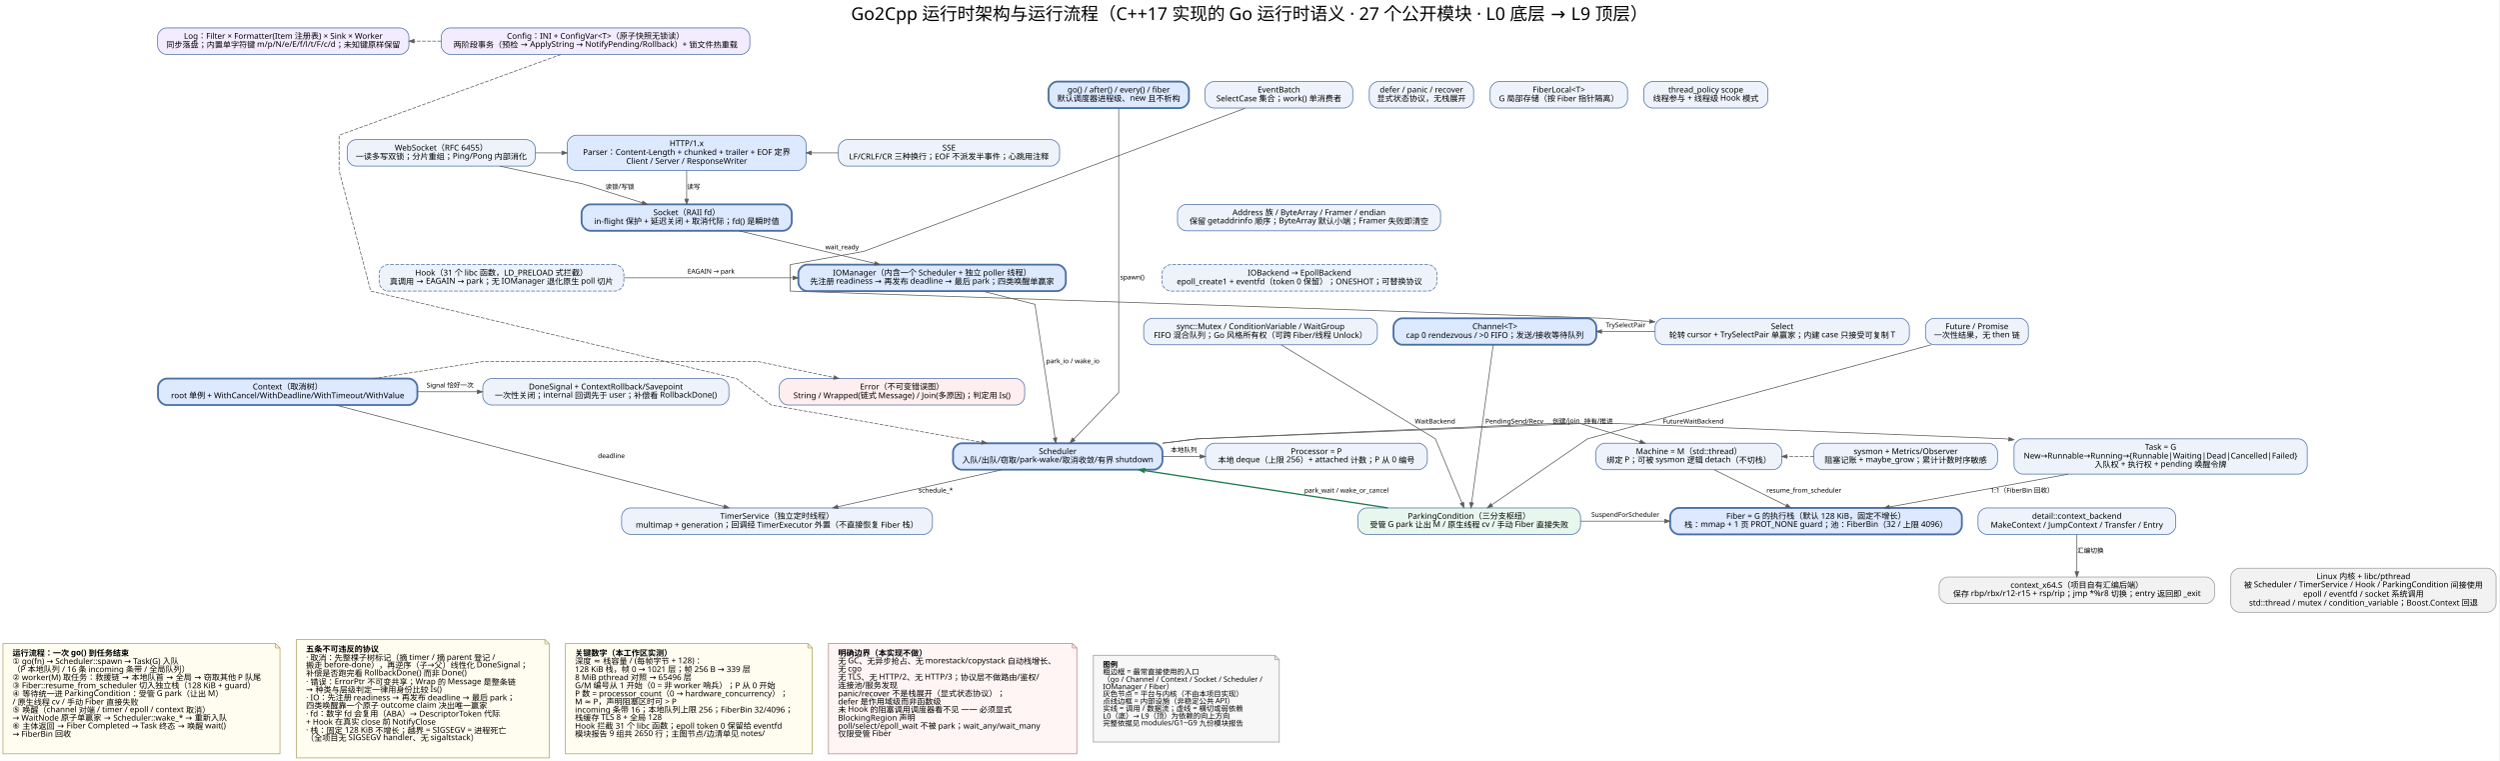
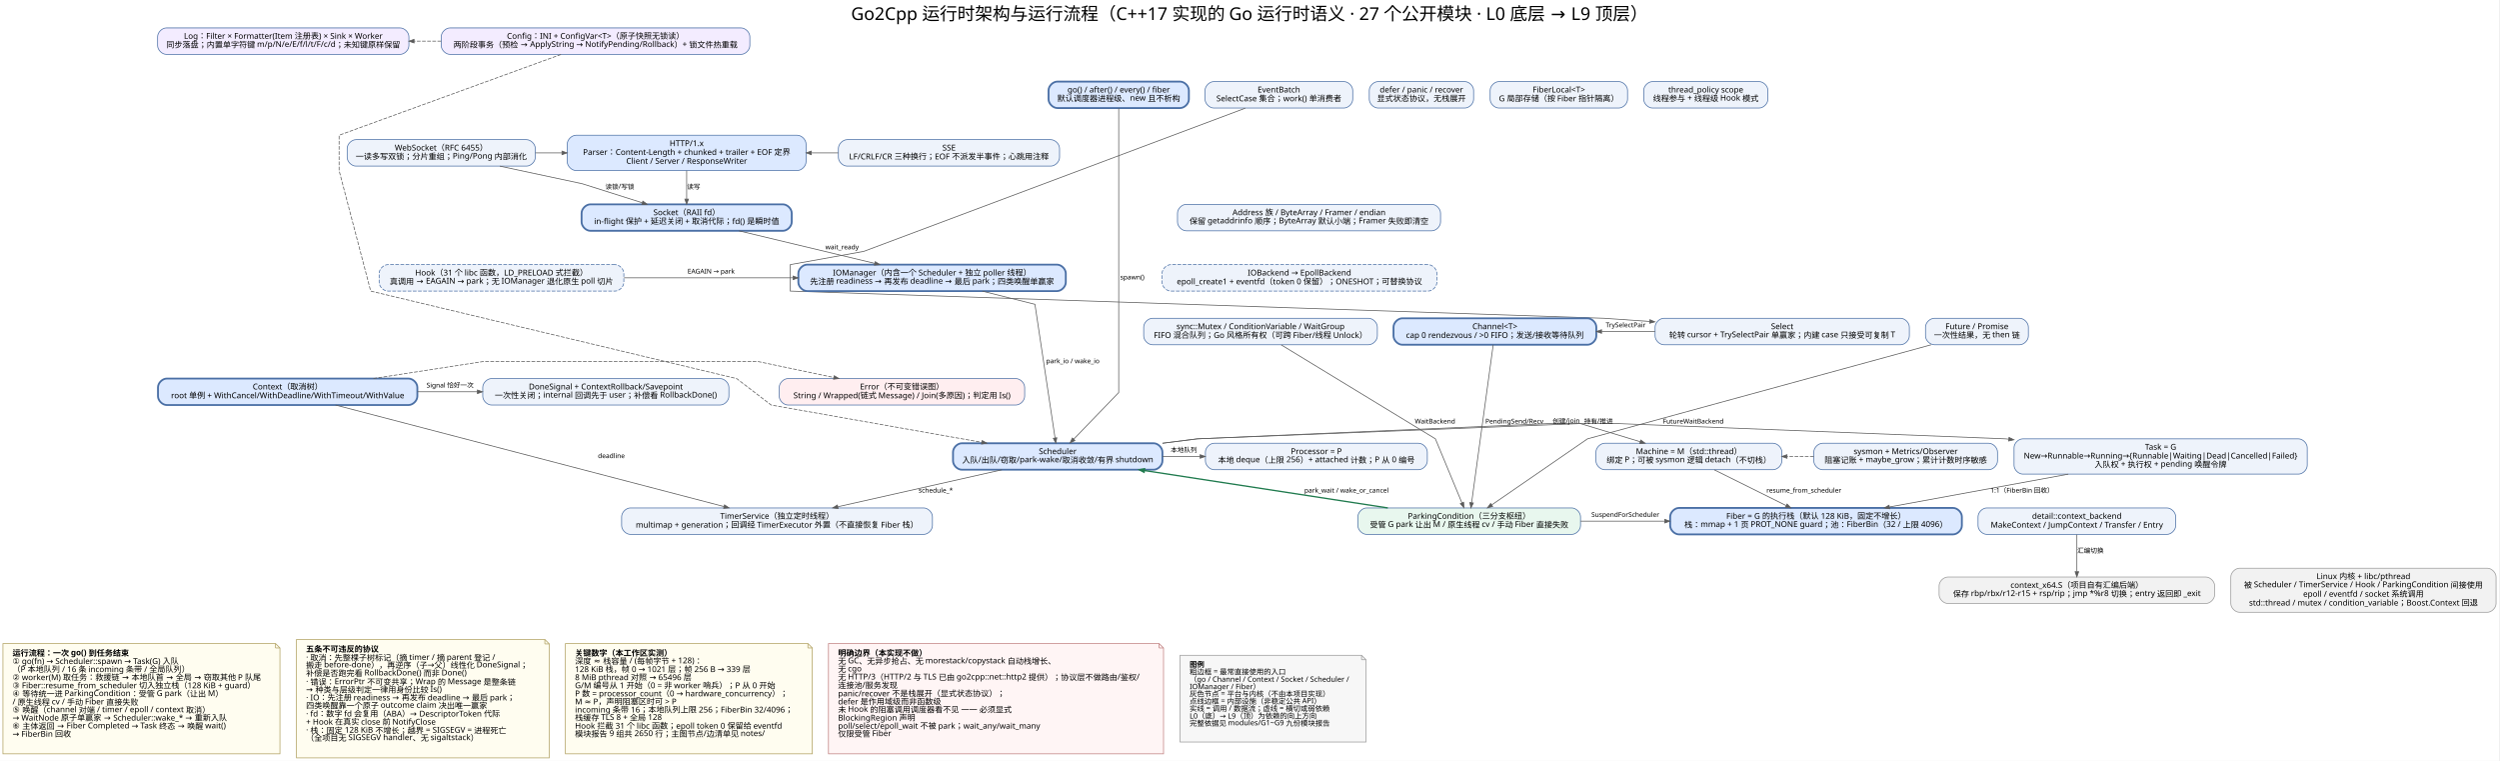
<svg xmlns="http://www.w3.org/2000/svg" width="3401pt" height="1035pt" viewBox="0.00 0.00 3401.00 1035.00">
  <g id="graph0" class="graph" transform="scale(1 1) rotate(0) translate(4 1031)">
    <polygon fill="white" stroke="transparent" points="-4,4 -4,-1031 3397,-1031 3397,4 -4,4" />
    <text text-anchor="middle" x="1696.5" y="-1003.8" font-family="Droid Sans Fallback" font-size="24.00">Go2Cpp 运行时架构与运行流程（C++17 实现的 Go 运行时语义 · 27 个公开模块 · L0 底层 → L9 顶层）</text>
    <g id="node44" class="node">
      <polygon fill="#fffdf0" stroke="#b0a060" points="371,-155.5 0,-155.5 0,-5.5 377,-5.5 377,-149.5 371,-155.5" />
      <polyline fill="none" stroke="#b0a060" points="371,-155.5 371,-149.5 " />
      <polyline fill="none" stroke="#b0a060" points="377,-149.5 371,-149.5 " />
      <text text-anchor="start" x="13" y="-138.7" font-family="Droid Sans Fallback" font-weight="bold" font-size="11.00">运行流程：一次 go() 到任务结束</text>
      <text text-anchor="start" x="13" y="-127.7" font-family="Droid Sans Fallback" font-size="11.00">① go(fn) → Scheduler::spawn → Task(G) 入队</text>
      <text text-anchor="start" x="13" y="-116.7" font-family="Droid Sans Fallback" font-size="11.00">   （P 本地队列 / 16 条 incoming 条带 / 全局队列）</text>
      <text text-anchor="start" x="13" y="-105.7" font-family="Droid Sans Fallback" font-size="11.00">② worker(M) 取任务：救援链 → 本地队首 → 全局 → 窃取其他 P 队尾</text>
      <text text-anchor="start" x="13" y="-94.7" font-family="Droid Sans Fallback" font-size="11.00">③ Fiber::resume_from_scheduler 切入独立栈（128 KiB + guard）</text>
      <text text-anchor="start" x="13" y="-83.7" font-family="Droid Sans Fallback" font-size="11.00">④ 等待统一进 ParkingCondition：受管 G park（让出 M）</text>
      <text text-anchor="start" x="13" y="-72.7" font-family="Droid Sans Fallback" font-size="11.00">   / 原生线程 cv / 手动 Fiber 直接失败</text>
      <text text-anchor="start" x="13" y="-61.7" font-family="Droid Sans Fallback" font-size="11.00">⑤ 唤醒（channel 对端 / timer / epoll / context 取消）</text>
      <text text-anchor="start" x="13" y="-50.7" font-family="Droid Sans Fallback" font-size="11.00">   → WaitNode 原子单赢家 → Scheduler::wake_* → 重新入队</text>
      <text text-anchor="start" x="13" y="-39.7" font-family="Droid Sans Fallback" font-size="11.00">⑥ 主体返回 → Fiber Completed → Task 终态 → 唤醒 wait()</text>
      <text text-anchor="start" x="13" y="-28.7" font-family="Droid Sans Fallback" font-size="11.00">   → FiberBin 回收</text>
      <text text-anchor="start" x="186.5" y="-17.7" font-family="Droid Sans Fallback" font-size="11.00"> </text>
    </g>
    <g id="node11" class="node">
      <path fill="#f3ecff" stroke="#4a6fa5" d="M540.5,-993C540.5,-993 222.5,-993 222.5,-993 216.5,-993 210.5,-987 210.5,-981 210.5,-981 210.5,-969 210.5,-969 210.5,-963 216.5,-957 222.5,-957 222.5,-957 540.5,-957 540.5,-957 546.5,-957 552.5,-963 552.5,-969 552.5,-969 552.5,-981 552.5,-981 552.5,-987 546.5,-993 540.5,-993" />
      <text text-anchor="middle" x="381.5" y="-978.2" font-family="Droid Sans Fallback" font-size="11.00">Log：Filter × Formatter(Item 注册表) × Sink × Worker</text>
      <text text-anchor="middle" x="381.5" y="-966.2" font-family="Droid Sans Fallback" font-size="11.00">同步落盘；内置单字符键 m/p/N/e/E/f/l/t/F/c/d；未知键原样保留</text>
    </g>
    <g id="node12" class="node">
      <path fill="#f3ecff" stroke="#4a6fa5" d="M1004.5,-993C1004.5,-993 608.5,-993 608.5,-993 602.5,-993 596.5,-987 596.5,-981 596.5,-981 596.5,-969 596.5,-969 596.5,-963 602.5,-957 608.5,-957 608.5,-957 1004.5,-957 1004.5,-957 1010.5,-957 1016.5,-963 1016.5,-969 1016.5,-969 1016.5,-981 1016.5,-981 1016.5,-987 1010.5,-993 1004.5,-993" />
      <text text-anchor="middle" x="806.5" y="-978.2" font-family="Droid Sans Fallback" font-size="11.00">Config：INI + ConfigVar&lt;T&gt;（原子快照无锁读）</text>
      <text text-anchor="middle" x="806.5" y="-966.2" font-family="Droid Sans Fallback" font-size="11.00">两阶段事务（预检 → ApplyString → NotifyPending/Rollback）+ 锁文件热重载</text>
    </g>
    <g id="edge37" class="edge">
      <path fill="none" stroke="#5a5a5a" stroke-dasharray="5,2" d="M596.37,-975C583.7,-975 570.93,-975 559.68,-975" />
      <polygon fill="#5a5a5a" stroke="#5a5a5a" points="559.52,-972.55 552.52,-975 559.52,-977.45 559.52,-972.55" />
    </g>
    <g id="node33" class="node">
      <path fill="#dce9ff" stroke="#4a6fa5" stroke-width="2.5" d="M1566,-428C1566,-428 1305,-428 1305,-428 1299,-428 1293,-422 1293,-416 1293,-416 1293,-404 1293,-404 1293,-398 1299,-392 1305,-392 1305,-392 1566,-392 1566,-392 1572,-392 1578,-398 1578,-404 1578,-404 1578,-416 1578,-416 1578,-422 1572,-428 1566,-428" />
      <text text-anchor="middle" x="1435.5" y="-413.2" font-family="Droid Sans Fallback" font-size="11.00">Scheduler</text>
      <text text-anchor="middle" x="1435.5" y="-401.2" font-family="Droid Sans Fallback" font-size="11.00">入队/出队/窃取/park-wake/取消收敛/有界 shutdown</text>
    </g>
    <g id="edge36" class="edge">
      <path fill="none" stroke="#5a5a5a" stroke-dasharray="5,2" d="M759.43,-956.87C664.17,-922.21 457.5,-847 457.5,-847 457.5,-847 457.5,-799 457.5,-799 457.5,-799 500.5,-635 500.5,-635 500.5,-635 998.5,-516 998.5,-516 998.5,-516 1045.5,-480 1045.5,-480 1045.5,-480 1216.38,-449.77 1331.91,-429.33" />
      <polygon fill="#5a5a5a" stroke="#5a5a5a" points="1332.63,-431.69 1339.1,-428.06 1331.78,-426.86 1332.63,-431.69" />
    </g>
    <g id="node13" class="node">
      <path fill="#dce9ff" stroke="#4a6fa5" stroke-width="2.5" d="M1602,-920C1602,-920 1435,-920 1435,-920 1429,-920 1423,-914 1423,-908 1423,-908 1423,-896 1423,-896 1423,-890 1429,-884 1435,-884 1435,-884 1602,-884 1602,-884 1608,-884 1614,-890 1614,-896 1614,-896 1614,-908 1614,-908 1614,-914 1608,-920 1602,-920" />
      <text text-anchor="middle" x="1518.5" y="-905.2" font-family="Droid Sans Fallback" font-size="11.00">go() / after() / every() / fiber</text>
      <text text-anchor="middle" x="1518.5" y="-893.2" font-family="Droid Sans Fallback" font-size="11.00">默认调度器进程级、new 且不析构</text>
    </g>
    <g id="edge34" class="edge">
      <path fill="none" stroke="#5a5a5a" d="M1518.5,-883.91C1518.5,-861.23 1518.5,-824 1518.5,-824 1518.5,-824 1518.5,-824 1518.5,-497 1518.5,-497 1481.94,-459.11 1457.34,-433.63" />
      <polygon fill="#5a5a5a" stroke="#5a5a5a" points="1458.92,-431.74 1452.3,-428.4 1455.39,-435.14 1458.92,-431.74" />
      <text text-anchor="middle" x="1537" y="-650.8" font-family="Droid Sans Fallback" font-size="9.00">spawn()</text>
    </g>
    <g id="node14" class="node">
      <path fill="#eef3fb" stroke="#4a6fa5" d="M1989.5,-920C1989.5,-920 1871.5,-920 1871.5,-920 1865.5,-920 1859.5,-914 1859.5,-908 1859.5,-908 1859.5,-896 1859.5,-896 1859.5,-890 1865.5,-884 1871.5,-884 1871.5,-884 1989.5,-884 1989.5,-884 1995.5,-884 2001.5,-890 2001.5,-896 2001.5,-896 2001.5,-908 2001.5,-908 2001.5,-914 1995.5,-920 1989.5,-920" />
      <text text-anchor="middle" x="1930.5" y="-905.2" font-family="Droid Sans Fallback" font-size="11.00">defer / panic / recover</text>
      <text text-anchor="middle" x="1930.5" y="-893.2" font-family="Droid Sans Fallback" font-size="11.00">显式状态协议，无栈展开</text>
    </g>
    <g id="node15" class="node">
      <path fill="#eef3fb" stroke="#4a6fa5" d="M1825,-920C1825,-920 1648,-920 1648,-920 1642,-920 1636,-914 1636,-908 1636,-908 1636,-896 1636,-896 1636,-890 1642,-884 1648,-884 1648,-884 1825,-884 1825,-884 1831,-884 1837,-890 1837,-896 1837,-896 1837,-908 1837,-908 1837,-914 1831,-920 1825,-920" />
      <text text-anchor="middle" x="1736.5" y="-905.2" font-family="Droid Sans Fallback" font-size="11.00">EventBatch</text>
      <text text-anchor="middle" x="1736.5" y="-893.2" font-family="Droid Sans Fallback" font-size="11.00">SelectCase 集合；work() 单消费者</text>
    </g>
    <g id="node27" class="node">
      <path fill="#eef3fb" stroke="#4a6fa5" d="M2582.5,-598C2582.5,-598 2260.5,-598 2260.5,-598 2254.5,-598 2248.5,-592 2248.5,-586 2248.5,-586 2248.5,-574 2248.5,-574 2248.5,-568 2254.5,-562 2260.5,-562 2260.5,-562 2582.5,-562 2582.5,-562 2588.5,-562 2594.5,-568 2594.5,-574 2594.5,-574 2594.5,-586 2594.5,-586 2594.5,-592 2588.5,-598 2582.5,-598" />
      <text text-anchor="middle" x="2421.5" y="-583.2" font-family="Droid Sans Fallback" font-size="11.00">Select</text>
      <text text-anchor="middle" x="2421.5" y="-571.2" font-family="Droid Sans Fallback" font-size="11.00">轮转 cursor + TrySelectPair 单赢家；内建 case 只接受可复制 T</text>
    </g>
    <g id="edge35" class="edge">
      <path fill="none" stroke="#5a5a5a" d="M1690.74,-883.83C1556.24,-833.36 1171.5,-689 1171.5,-689 1171.5,-689 1071.5,-671 1071.5,-671 1071.5,-671 1071.5,-635 1071.5,-635 1071.5,-635 2179.5,-598 2179.5,-598 2179.5,-598 2205.79,-596.15 2241.04,-593.68" />
      <polygon fill="#5a5a5a" stroke="#5a5a5a" points="2241.39,-596.11 2248.2,-593.17 2241.05,-591.22 2241.39,-596.11" />
    </g>
    <g id="node16" class="node">
      <path fill="#eef3fb" stroke="#4a6fa5" d="M2199,-920C2199,-920 2036,-920 2036,-920 2030,-920 2024,-914 2024,-908 2024,-908 2024,-896 2024,-896 2024,-890 2030,-884 2036,-884 2036,-884 2199,-884 2199,-884 2205,-884 2211,-890 2211,-896 2211,-896 2211,-908 2211,-908 2211,-914 2205,-920 2199,-920" />
      <text text-anchor="middle" x="2117.5" y="-905.2" font-family="Droid Sans Fallback" font-size="11.00">FiberLocal&lt;T&gt;</text>
      <text text-anchor="middle" x="2117.5" y="-893.2" font-family="Droid Sans Fallback" font-size="11.00">G 局部存储（按 Fiber 指针隔离）</text>
    </g>
    <g id="node17" class="node">
      <path fill="#eef3fb" stroke="#4a6fa5" d="M2390,-920C2390,-920 2245,-920 2245,-920 2239,-920 2233,-914 2233,-908 2233,-908 2233,-896 2233,-896 2233,-890 2239,-884 2245,-884 2245,-884 2390,-884 2390,-884 2396,-884 2402,-890 2402,-896 2402,-896 2402,-908 2402,-908 2402,-914 2396,-920 2390,-920" />
      <text text-anchor="middle" x="2317.5" y="-905.2" font-family="Droid Sans Fallback" font-size="11.00">thread_policy scope</text>
      <text text-anchor="middle" x="2317.5" y="-893.2" font-family="Droid Sans Fallback" font-size="11.00">线程参与 + 线程级 Hook 模式</text>
    </g>
    <g id="node18" class="node">
      <path fill="#dce9ff" stroke="#4a6fa5" d="M1081,-847C1081,-847 780,-847 780,-847 774,-847 768,-841 768,-835 768,-835 768,-811 768,-811 768,-805 774,-799 780,-799 780,-799 1081,-799 1081,-799 1087,-799 1093,-805 1093,-811 1093,-811 1093,-835 1093,-835 1093,-841 1087,-847 1081,-847" />
      <text text-anchor="middle" x="930.5" y="-832.2" font-family="Droid Sans Fallback" font-size="11.00">HTTP/1.x</text>
      <text text-anchor="middle" x="930.5" y="-820.2" font-family="Droid Sans Fallback" font-size="11.00">Parser：Content-Length + chunked + trailer + EOF 定界</text>
      <text text-anchor="middle" x="930.5" y="-808.2" font-family="Droid Sans Fallback" font-size="11.00">Client / Server / ResponseWriter</text>
    </g>
    <g id="node21" class="node">
      <path fill="#dce9ff" stroke="#4a6fa5" stroke-width="2.5" d="M1061.5,-753C1061.5,-753 799.5,-753 799.5,-753 793.5,-753 787.5,-747 787.5,-741 787.5,-741 787.5,-729 787.5,-729 787.5,-723 793.5,-717 799.5,-717 799.5,-717 1061.5,-717 1061.5,-717 1067.5,-717 1073.5,-723 1073.5,-729 1073.5,-729 1073.5,-741 1073.5,-741 1073.5,-747 1067.5,-753 1061.5,-753" />
      <text text-anchor="middle" x="930.5" y="-738.2" font-family="Droid Sans Fallback" font-size="11.00">Socket（RAII fd）</text>
      <text text-anchor="middle" x="930.5" y="-726.2" font-family="Droid Sans Fallback" font-size="11.00">in-flight 保护 + 延迟关闭 + 取消代际；fd() 是瞬时值</text>
    </g>
    <g id="edge30" class="edge">
      <path fill="none" stroke="#5a5a5a" d="M930.5,-798.95C930.5,-787 930.5,-772.41 930.5,-760.29" />
      <polygon fill="#5a5a5a" stroke="#5a5a5a" points="932.95,-760.1 930.5,-753.1 928.05,-760.1 932.95,-760.1" />
      <text text-anchor="middle" x="940" y="-773.8" font-family="Droid Sans Fallback" font-size="9.00">读写</text>
    </g>
    <g id="node19" class="node">
      <path fill="#eef3fb" stroke="#4a6fa5" d="M712.5,-841C712.5,-841 480.5,-841 480.5,-841 474.5,-841 468.5,-835 468.5,-829 468.5,-829 468.5,-817 468.5,-817 468.5,-811 474.5,-805 480.5,-805 480.5,-805 712.5,-805 712.5,-805 718.5,-805 724.5,-811 724.5,-817 724.5,-817 724.5,-829 724.5,-829 724.5,-835 718.5,-841 712.5,-841" />
      <text text-anchor="middle" x="596.5" y="-826.2" font-family="Droid Sans Fallback" font-size="11.00">WebSocket（RFC 6455）</text>
      <text text-anchor="middle" x="596.5" y="-814.2" font-family="Droid Sans Fallback" font-size="11.00">一读多写双锁；分片重组；Ping/Pong 内部消化</text>
    </g>
    <g id="edge32" class="edge">
      <path fill="none" stroke="#5a5a5a" d="M724.74,-823C734.49,-823 747.4,-823 760.52,-823" />
      <polygon fill="#5a5a5a" stroke="#5a5a5a" points="760.82,-825.45 767.82,-823 760.82,-820.55 760.82,-825.45" />
    </g>
    <g id="edge31" class="edge">
      <path fill="none" stroke="#5a5a5a" d="M676.26,-804.97C729.01,-793.7 788.5,-781 788.5,-781 788.5,-781 831.13,-767.49 869.68,-755.27" />
      <polygon fill="#5a5a5a" stroke="#5a5a5a" points="870.88,-757.46 876.82,-753.01 869.4,-752.79 870.88,-757.46" />
      <text text-anchor="middle" x="839.5" y="-773.8" font-family="Droid Sans Fallback" font-size="9.00">读锁/写锁</text>
    </g>
    <g id="node20" class="node">
      <path fill="#eef3fb" stroke="#4a6fa5" d="M1426,-841C1426,-841 1149,-841 1149,-841 1143,-841 1137,-835 1137,-829 1137,-829 1137,-817 1137,-817 1137,-811 1143,-805 1149,-805 1149,-805 1426,-805 1426,-805 1432,-805 1438,-811 1438,-817 1438,-817 1438,-829 1438,-829 1438,-835 1432,-841 1426,-841" />
      <text text-anchor="middle" x="1287.5" y="-826.2" font-family="Droid Sans Fallback" font-size="11.00">SSE</text>
      <text text-anchor="middle" x="1287.5" y="-814.2" font-family="Droid Sans Fallback" font-size="11.00">LF/CRLF/CR 三种换行；EOF 不派发半事件；心跳用注释</text>
    </g>
    <g id="edge33" class="edge">
      <path fill="none" stroke="#5a5a5a" d="M1136.79,-823C1125.6,-823 1112.72,-823 1100.35,-823" />
      <polygon fill="#5a5a5a" stroke="#5a5a5a" points="1100.14,-820.55 1093.14,-823 1100.14,-825.45 1100.14,-820.55" />
    </g>
    <g id="node23" class="node">
      <path fill="#dce9ff" stroke="#4a6fa5" stroke-width="2.5" d="M1434.5,-671C1434.5,-671 1094.5,-671 1094.5,-671 1088.5,-671 1082.5,-665 1082.5,-659 1082.5,-659 1082.5,-647 1082.5,-647 1082.5,-641 1088.5,-635 1094.5,-635 1094.5,-635 1434.5,-635 1434.5,-635 1440.5,-635 1446.5,-641 1446.5,-647 1446.5,-647 1446.5,-659 1446.5,-659 1446.5,-665 1440.5,-671 1434.5,-671" />
      <text text-anchor="middle" x="1264.5" y="-656.2" font-family="Droid Sans Fallback" font-size="11.00">IOManager（内含一个 Scheduler + 独立 poller 线程）</text>
      <text text-anchor="middle" x="1264.5" y="-644.2" font-family="Droid Sans Fallback" font-size="11.00">先注册 readiness → 再发布 deadline → 最后 park；四类唤醒单赢家</text>
    </g>
    <g id="edge29" class="edge">
      <path fill="none" stroke="#5a5a5a" d="M1001.74,-716.94C1055.94,-703.95 1130.47,-686.1 1186.31,-672.73" />
      <polygon fill="#5a5a5a" stroke="#5a5a5a" points="1187.13,-675.05 1193.37,-671.04 1185.99,-670.29 1187.13,-675.05" />
      <text text-anchor="middle" x="1142" y="-691.8" font-family="Droid Sans Fallback" font-size="9.00">wait_ready</text>
    </g>
    <g id="node22" class="node">
      <path fill="#eef3fb" stroke="#4a6fa5" d="M1944.5,-753C1944.5,-753 1610.5,-753 1610.5,-753 1604.5,-753 1598.5,-747 1598.5,-741 1598.5,-741 1598.5,-729 1598.5,-729 1598.5,-723 1604.5,-717 1610.5,-717 1610.5,-717 1944.5,-717 1944.5,-717 1950.5,-717 1956.5,-723 1956.5,-729 1956.5,-729 1956.5,-741 1956.5,-741 1956.5,-747 1950.5,-753 1944.5,-753" />
      <text text-anchor="middle" x="1777.5" y="-738.2" font-family="Droid Sans Fallback" font-size="11.00">Address 族 / ByteArray / Framer / endian</text>
      <text text-anchor="middle" x="1777.5" y="-726.2" font-family="Droid Sans Fallback" font-size="11.00">保留 getaddrinfo 顺序；ByteArray 默认小端；Framer 失败即清空</text>
    </g>
    <g id="edge27" class="edge">
      <path fill="none" stroke="#5a5a5a" d="M1332.86,-634.91C1368.4,-626.03 1404.5,-617 1404.5,-617 1404.5,-617 1423.62,-489.95 1431.83,-435.4" />
      <polygon fill="#5a5a5a" stroke="#5a5a5a" points="1434.29,-435.5 1432.91,-428.21 1429.45,-434.77 1434.29,-435.5" />
      <text text-anchor="middle" x="1456" y="-536.8" font-family="Droid Sans Fallback" font-size="9.00">park_io / wake_io</text>
    </g>
    <g id="node24" class="node">
      <path fill="#eef3fb" stroke="#4a6fa5" stroke-dasharray="5,2" d="M1939.5,-671C1939.5,-671 1589.5,-671 1589.5,-671 1583.5,-671 1577.5,-665 1577.5,-659 1577.5,-659 1577.5,-647 1577.5,-647 1577.5,-641 1583.5,-635 1589.5,-635 1589.5,-635 1939.5,-635 1939.5,-635 1945.5,-635 1951.5,-641 1951.5,-647 1951.5,-647 1951.5,-659 1951.5,-659 1951.5,-665 1945.5,-671 1939.5,-671" />
      <text text-anchor="middle" x="1764.5" y="-656.2" font-family="Droid Sans Fallback" font-size="11.00">IOBackend → EpollBackend</text>
      <text text-anchor="middle" x="1764.5" y="-644.2" font-family="Droid Sans Fallback" font-size="11.00">epoll_create1 + eventfd（token 0 保留）；ONESHOT；可替换协议</text>
    </g>
    <g id="node25" class="node">
      <path fill="#eef3fb" stroke="#4a6fa5" stroke-dasharray="5,2" d="M833,-671C833,-671 524,-671 524,-671 518,-671 512,-665 512,-659 512,-659 512,-647 512,-647 512,-641 518,-635 524,-635 524,-635 833,-635 833,-635 839,-635 845,-641 845,-647 845,-647 845,-659 845,-659 845,-665 839,-671 833,-671" />
      <text text-anchor="middle" x="678.5" y="-656.2" font-family="Droid Sans Fallback" font-size="11.00">Hook（31 个 libc 函数，LD_PRELOAD 式拦截）</text>
      <text text-anchor="middle" x="678.5" y="-644.2" font-family="Droid Sans Fallback" font-size="11.00">真调用 → EAGAIN → park；无 IOManager 退化原生 poll 切片</text>
    </g>
    <g id="edge28" class="edge">
      <path fill="none" stroke="#5a5a5a" d="M845.25,-653C916.95,-653 1001.11,-653 1075.15,-653" />
      <polygon fill="#5a5a5a" stroke="#5a5a5a" points="1075.28,-655.45 1082.28,-653 1075.28,-650.55 1075.28,-655.45" />
      <text text-anchor="middle" x="963.75" y="-658.8" font-family="Droid Sans Fallback" font-size="9.00">EAGAIN → park</text>
    </g>
    <g id="node26" class="node">
      <path fill="#dce9ff" stroke="#4a6fa5" stroke-width="2.5" d="M2156.5,-598C2156.5,-598 1904.5,-598 1904.5,-598 1898.5,-598 1892.5,-592 1892.5,-586 1892.5,-586 1892.5,-574 1892.5,-574 1892.5,-568 1898.5,-562 1904.5,-562 1904.5,-562 2156.5,-562 2156.5,-562 2162.5,-562 2168.5,-568 2168.5,-574 2168.5,-574 2168.5,-586 2168.5,-586 2168.5,-592 2162.5,-598 2156.5,-598" />
      <text text-anchor="middle" x="2030.5" y="-583.2" font-family="Droid Sans Fallback" font-size="11.00">Channel&lt;T&gt;</text>
      <text text-anchor="middle" x="2030.5" y="-571.2" font-family="Droid Sans Fallback" font-size="11.00">cap 0 rendezvous / &gt;0 FIFO；发送/接收等待队列</text>
    </g>
    <g id="node41" class="node">
      <path fill="#e8f7ee" stroke="#4a6fa5" d="M2135,-340C2135,-340 1856,-340 1856,-340 1850,-340 1844,-334 1844,-328 1844,-328 1844,-316 1844,-316 1844,-310 1850,-304 1856,-304 1856,-304 2135,-304 2135,-304 2141,-304 2147,-310 2147,-316 2147,-316 2147,-328 2147,-328 2147,-334 2141,-340 2135,-340" />
      <text text-anchor="middle" x="1995.5" y="-325.2" font-family="Droid Sans Fallback" font-size="11.00">ParkingCondition（三分支枢纽）</text>
      <text text-anchor="middle" x="1995.5" y="-313.2" font-family="Droid Sans Fallback" font-size="11.00">受管 G park 让出 M / 原生线程 cv / 手动 Fiber 直接失败</text>
    </g>
    <g id="edge23" class="edge">
      <path fill="none" stroke="#5a5a5a" d="M2028.15,-561.81C2022.07,-517.36 2005.83,-398.54 1998.81,-347.19" />
      <polygon fill="#5a5a5a" stroke="#5a5a5a" points="2001.22,-346.72 1997.84,-340.12 1996.36,-347.39 2001.22,-346.72" />
      <text text-anchor="middle" x="2057" y="-454.8" font-family="Droid Sans Fallback" font-size="9.00">PendingSend/Recv</text>
    </g>
    <g id="edge26" class="edge">
      <path fill="none" stroke="#5a5a5a" d="M2248.46,-580C2224.24,-580 2199.56,-580 2175.93,-580" />
      <polygon fill="#5a5a5a" stroke="#5a5a5a" points="2175.63,-577.55 2168.63,-580 2175.63,-582.45 2175.63,-577.55" />
      <text text-anchor="middle" x="2208.5" y="-585.8" font-family="Droid Sans Fallback" font-size="9.00">TrySelectPair</text>
    </g>
    <g id="node28" class="node">
      <path fill="#eef3fb" stroke="#4a6fa5" d="M2744.5,-598C2744.5,-598 2628.5,-598 2628.5,-598 2622.5,-598 2616.5,-592 2616.5,-586 2616.5,-586 2616.5,-574 2616.5,-574 2616.5,-568 2622.5,-562 2628.5,-562 2628.5,-562 2744.5,-562 2744.5,-562 2750.5,-562 2756.5,-568 2756.5,-574 2756.5,-574 2756.5,-586 2756.5,-586 2756.5,-592 2750.5,-598 2744.5,-598" />
      <text text-anchor="middle" x="2686.5" y="-583.2" font-family="Droid Sans Fallback" font-size="11.00">Future / Promise</text>
      <text text-anchor="middle" x="2686.5" y="-571.2" font-family="Droid Sans Fallback" font-size="11.00">一次性结果，无 then 链</text>
    </g>
    <g id="edge25" class="edge">
      <path fill="none" stroke="#5a5a5a" d="M2624.14,-561.94C2484.04,-523.61 2156.5,-434 2156.5,-434 2156.5,-434 2072.78,-376.28 2026.08,-344.08" />
      <polygon fill="#5a5a5a" stroke="#5a5a5a" points="2027.46,-342.06 2020.3,-340.1 2024.68,-346.09 2027.46,-342.06" />
      <text text-anchor="middle" x="2300.5" y="-454.8" font-family="Droid Sans Fallback" font-size="9.00">FutureWaitBackend</text>
    </g>
    <g id="node29" class="node">
      <path fill="#eef3fb" stroke="#4a6fa5" d="M1858.5,-598C1858.5,-598 1564.5,-598 1564.5,-598 1558.5,-598 1552.5,-592 1552.5,-586 1552.5,-586 1552.5,-574 1552.5,-574 1552.5,-568 1558.5,-562 1564.5,-562 1564.5,-562 1858.5,-562 1858.5,-562 1864.5,-562 1870.5,-568 1870.5,-574 1870.5,-574 1870.5,-586 1870.5,-586 1870.5,-592 1864.5,-598 1858.5,-598" />
      <text text-anchor="middle" x="1711.5" y="-583.2" font-family="Droid Sans Fallback" font-size="11.00">sync::Mutex / ConditionVariable / WaitGroup</text>
      <text text-anchor="middle" x="1711.5" y="-571.2" font-family="Droid Sans Fallback" font-size="11.00">FIFO 混合队列；Go 风格所有权（可跨 Fiber/线程 Unlock）</text>
    </g>
    <g id="edge24" class="edge">
      <path fill="none" stroke="#5a5a5a" d="M1739.74,-561.8C1802.78,-523.39 1949.5,-434 1949.5,-434 1949.5,-434 1972.05,-379.58 1985.58,-346.95" />
      <polygon fill="#5a5a5a" stroke="#5a5a5a" points="1987.9,-347.75 1988.31,-340.34 1983.37,-345.87 1987.9,-347.75" />
      <text text-anchor="middle" x="1949" y="-454.8" font-family="Droid Sans Fallback" font-size="9.00">WaitBackend</text>
    </g>
    <g id="node30" class="node">
      <path fill="#dce9ff" stroke="#4a6fa5" stroke-width="2.5" d="M552,-516C552,-516 223,-516 223,-516 217,-516 211,-510 211,-504 211,-504 211,-492 211,-492 211,-486 217,-480 223,-480 223,-480 552,-480 552,-480 558,-480 564,-486 564,-492 564,-492 564,-504 564,-504 564,-510 558,-516 552,-516" />
      <text text-anchor="middle" x="387.5" y="-501.2" font-family="Droid Sans Fallback" font-size="11.00">Context（取消树）</text>
      <text text-anchor="middle" x="387.5" y="-489.2" font-family="Droid Sans Fallback" font-size="11.00">root 单例 + WithCancel/WithDeadline/WithTimeout/WithValue</text>
    </g>
    <g id="node31" class="node">
      <path fill="#eef3fb" stroke="#4a6fa5" d="M976,-516C976,-516 665,-516 665,-516 659,-516 653,-510 653,-504 653,-504 653,-492 653,-492 653,-486 659,-480 665,-480 665,-480 976,-480 976,-480 982,-480 988,-486 988,-492 988,-492 988,-504 988,-504 988,-510 982,-516 976,-516" />
      <text text-anchor="middle" x="820.5" y="-501.2" font-family="Droid Sans Fallback" font-size="11.00">DoneSignal + ContextRollback/Savepoint</text>
      <text text-anchor="middle" x="820.5" y="-489.2" font-family="Droid Sans Fallback" font-size="11.00">一次性关闭；internal 回调先于 user；补偿看 RollbackDone()</text>
    </g>
    <g id="edge20" class="edge">
      <path fill="none" stroke="#5a5a5a" d="M564.24,-498C591.08,-498 618.75,-498 645.55,-498" />
      <polygon fill="#5a5a5a" stroke="#5a5a5a" points="645.71,-500.45 652.71,-498 645.71,-495.55 645.71,-500.45" />
      <text text-anchor="middle" x="608.5" y="-503.8" font-family="Droid Sans Fallback" font-size="9.00">Signal 恰好一次</text>
    </g>
    <g id="node32" class="node">
      <path fill="#ffeef0" stroke="#4a6fa5" d="M1378.5,-516C1378.5,-516 1068.5,-516 1068.5,-516 1062.5,-516 1056.5,-510 1056.5,-504 1056.5,-504 1056.5,-492 1056.5,-492 1056.5,-486 1062.5,-480 1068.5,-480 1068.5,-480 1378.5,-480 1378.5,-480 1384.5,-480 1390.5,-486 1390.5,-492 1390.5,-492 1390.5,-504 1390.5,-504 1390.5,-510 1384.5,-516 1378.5,-516" />
      <text text-anchor="middle" x="1223.5" y="-501.2" font-family="Droid Sans Fallback" font-size="11.00">Error（不可变错误图）</text>
      <text text-anchor="middle" x="1223.5" y="-489.2" font-family="Droid Sans Fallback" font-size="11.00">String / Wrapped(链式 Message) / Join(多原因)；判定用 Is()</text>
    </g>
    <g id="edge22" class="edge">
      <path fill="none" stroke="#5a5a5a" stroke-dasharray="5,2" d="M504.12,-516.04C575.21,-527.04 652.5,-539 652.5,-539 652.5,-539 1028.5,-539 1028.5,-539 1028.5,-539 1080.38,-528.09 1130.61,-517.53" />
      <polygon fill="#5a5a5a" stroke="#5a5a5a" points="1131.34,-519.88 1137.69,-516.04 1130.33,-515.09 1131.34,-519.88" />
    </g>
    <g id="node40" class="node">
      <path fill="#eef3fb" stroke="#4a6fa5" d="M1253,-340C1253,-340 854,-340 854,-340 848,-340 842,-334 842,-328 842,-328 842,-316 842,-316 842,-310 848,-304 854,-304 854,-304 1253,-304 1253,-304 1259,-304 1265,-310 1265,-316 1265,-316 1265,-328 1265,-328 1265,-334 1259,-340 1253,-340" />
      <text text-anchor="middle" x="1053.5" y="-325.2" font-family="Droid Sans Fallback" font-size="11.00">TimerService（独立定时线程）</text>
      <text text-anchor="middle" x="1053.5" y="-313.2" font-family="Droid Sans Fallback" font-size="11.00">multimap + generation；回调经 TimerExecutor 外置（不直接恢复 Fiber 栈）</text>
    </g>
    <g id="edge21" class="edge">
      <path fill="none" stroke="#5a5a5a" d="M452.57,-480C577.66,-447.32 850.81,-375.96 981.3,-341.86" />
      <polygon fill="#5a5a5a" stroke="#5a5a5a" points="982.01,-344.21 988.16,-340.07 980.77,-339.47 982.01,-344.21" />
      <text text-anchor="middle" x="828" y="-407.8" font-family="Droid Sans Fallback" font-size="9.00">deadline</text>
    </g>
    <g id="node34" class="node">
      <path fill="#eef3fb" stroke="#4a6fa5" d="M3124,-434C3124,-434 2749,-434 2749,-434 2743,-434 2737,-428 2737,-422 2737,-422 2737,-398 2737,-398 2737,-392 2743,-386 2749,-386 2749,-386 3124,-386 3124,-386 3130,-386 3136,-392 3136,-398 3136,-398 3136,-422 3136,-422 3136,-428 3130,-434 3124,-434" />
      <text text-anchor="middle" x="2936.5" y="-419.2" font-family="Droid Sans Fallback" font-size="11.00">Task = G</text>
      <text text-anchor="middle" x="2936.5" y="-407.2" font-family="Droid Sans Fallback" font-size="11.00">New→Runnable→Running→{Runnable|Waiting|Dead|Cancelled|Failed}</text>
      <text text-anchor="middle" x="2936.5" y="-395.2" font-family="Droid Sans Fallback" font-size="11.00">入队权 + 执行权 + pending 唤醒令牌</text>
    </g>
    <g id="edge11" class="edge">
      <path fill="none" stroke="#5a5a5a" d="M1578.05,-428.01C1605.29,-431.45 1625.5,-434 1625.5,-434 1625.5,-434 2151.5,-455 2151.5,-455 2151.5,-455 2191.5,-455 2191.5,-455 2191.5,-455 2725.5,-434 2725.5,-434 2725.5,-434 2726.97,-433.83 2729.67,-433.53" />
      <polygon fill="#5a5a5a" stroke="#5a5a5a" points="2730.17,-435.94 2736.84,-432.71 2729.61,-431.07 2730.17,-435.94" />
      <text text-anchor="middle" x="2171.5" y="-454.8" font-family="Droid Sans Fallback" font-size="9.00">持有/推进</text>
    </g>
    <g id="node35" class="node">
      <path fill="#eef3fb" stroke="#4a6fa5" d="M2409,-428C2409,-428 2180,-428 2180,-428 2174,-428 2168,-422 2168,-416 2168,-416 2168,-404 2168,-404 2168,-398 2174,-392 2180,-392 2180,-392 2409,-392 2409,-392 2415,-392 2421,-398 2421,-404 2421,-404 2421,-416 2421,-416 2421,-422 2415,-428 2409,-428" />
      <text text-anchor="middle" x="2294.5" y="-413.2" font-family="Droid Sans Fallback" font-size="11.00">Machine = M（std::thread）</text>
      <text text-anchor="middle" x="2294.5" y="-401.2" font-family="Droid Sans Fallback" font-size="11.00">绑定 P；可被 sysmon 逻辑 detach（不切栈）</text>
    </g>
    <g id="edge12" class="edge">
      <path fill="none" stroke="#5a5a5a" d="M1578.05,-428.01C1605.29,-431.45 1625.5,-434 1625.5,-434 1625.5,-434 2109,-455 2109,-455 2109,-455 2146,-455 2146,-455 2146,-455 2188.57,-442.1 2228.13,-430.11" />
      <polygon fill="#5a5a5a" stroke="#5a5a5a" points="2228.97,-432.42 2234.96,-428.04 2227.55,-427.73 2228.97,-432.42" />
      <text text-anchor="middle" x="2127.5" y="-454.8" font-family="Droid Sans Fallback" font-size="9.00">创建/join</text>
    </g>
    <g id="node36" class="node">
      <path fill="#eef3fb" stroke="#4a6fa5" d="M1926.5,-428C1926.5,-428 1648.5,-428 1648.5,-428 1642.5,-428 1636.5,-422 1636.5,-416 1636.5,-416 1636.5,-404 1636.5,-404 1636.5,-398 1642.5,-392 1648.5,-392 1648.5,-392 1926.5,-392 1926.5,-392 1932.5,-392 1938.5,-398 1938.5,-404 1938.5,-404 1938.5,-416 1938.5,-416 1938.5,-422 1932.5,-428 1926.5,-428" />
      <text text-anchor="middle" x="1787.5" y="-413.2" font-family="Droid Sans Fallback" font-size="11.00">Processor = P</text>
      <text text-anchor="middle" x="1787.5" y="-401.2" font-family="Droid Sans Fallback" font-size="11.00">本地 deque（上限 256）+ attached 计数；P 从 0 编号</text>
    </g>
    <g id="edge13" class="edge">
      <path fill="none" stroke="#5a5a5a" d="M1578.16,-410C1594.92,-410 1612.1,-410 1629.06,-410" />
      <polygon fill="#5a5a5a" stroke="#5a5a5a" points="1629.31,-412.45 1636.31,-410 1629.31,-407.55 1629.31,-412.45" />
      <text text-anchor="middle" x="1607.25" y="-415.8" font-family="Droid Sans Fallback" font-size="9.00">本地队列</text>
    </g>
    <g id="edge14" class="edge">
      <path fill="none" stroke="#5a5a5a" d="M1359.57,-391.91C1295.12,-377.4 1202.8,-356.61 1136.43,-341.67" />
      <polygon fill="#5a5a5a" stroke="#5a5a5a" points="1136.65,-339.21 1129.28,-340.06 1135.57,-343.99 1136.65,-339.21" />
      <text text-anchor="middle" x="1269.5" y="-360.8" font-family="Droid Sans Fallback" font-size="9.00">schedule_*</text>
    </g>
    <g id="node39" class="node">
      <path fill="#dce9ff" stroke="#4a6fa5" stroke-width="2.5" d="M2654,-340C2654,-340 2281,-340 2281,-340 2275,-340 2269,-334 2269,-328 2269,-328 2269,-316 2269,-316 2269,-310 2275,-304 2281,-304 2281,-304 2654,-304 2654,-304 2660,-304 2666,-310 2666,-316 2666,-316 2666,-328 2666,-328 2666,-334 2660,-340 2654,-340" />
      <text text-anchor="middle" x="2467.5" y="-325.2" font-family="Droid Sans Fallback" font-size="11.00">Fiber = G 的执行栈（默认 128 KiB，固定不增长）</text>
      <text text-anchor="middle" x="2467.5" y="-313.2" font-family="Droid Sans Fallback" font-size="11.00">栈：mmap + 1 页 PROT_NONE guard；池：FiberBin（32 / 上限 4096）</text>
    </g>
    <g id="edge16" class="edge">
      <path fill="none" stroke="#5a5a5a" d="M2810.82,-385.95C2734.61,-371.98 2638.71,-354.39 2567.64,-341.36" />
      <polygon fill="#5a5a5a" stroke="#5a5a5a" points="2567.74,-338.89 2560.41,-340.04 2566.85,-343.71 2567.74,-338.89" />
      <text text-anchor="middle" x="2748" y="-360.8" font-family="Droid Sans Fallback" font-size="9.00">1:1（FiberBin 回收）</text>
    </g>
    <g id="edge15" class="edge">
      <path fill="none" stroke="#5a5a5a" d="M2329.09,-391.8C2357.24,-377.81 2397.01,-358.04 2426.71,-343.28" />
      <polygon fill="#5a5a5a" stroke="#5a5a5a" points="2428.08,-345.33 2433.26,-340.02 2425.9,-340.94 2428.08,-345.33" />
      <text text-anchor="middle" x="2451" y="-360.8" font-family="Droid Sans Fallback" font-size="9.00">resume_from_scheduler</text>
    </g>
    <g id="node37" class="node">
      <path fill="#eef3fb" stroke="#4a6fa5" d="M2702.5,-428C2702.5,-428 2476.5,-428 2476.5,-428 2470.5,-428 2464.5,-422 2464.5,-416 2464.5,-416 2464.5,-404 2464.5,-404 2464.5,-398 2470.5,-392 2476.5,-392 2476.5,-392 2702.5,-392 2702.5,-392 2708.5,-392 2714.5,-398 2714.5,-404 2714.5,-404 2714.5,-416 2714.5,-416 2714.5,-422 2708.5,-428 2702.5,-428" />
      <text text-anchor="middle" x="2589.5" y="-413.2" font-family="Droid Sans Fallback" font-size="11.00">sysmon + Metrics/Observer</text>
      <text text-anchor="middle" x="2589.5" y="-401.2" font-family="Droid Sans Fallback" font-size="11.00">阻塞记账 + maybe_grow；累计计数时序敏感</text>
    </g>
    <g id="edge17" class="edge">
      <path fill="none" stroke="#5a5a5a" stroke-dasharray="5,2" d="M2464.34,-410C2453.21,-410 2440.14,-410 2428.24,-410" />
      <polygon fill="#5a5a5a" stroke="#5a5a5a" points="2428.01,-407.55 2421.01,-410 2428.01,-412.45 2428.01,-407.55" />
    </g>
    <g id="node38" class="node">
      <path fill="#eef3fb" stroke="#4a6fa5" d="M2945,-340C2945,-340 2700,-340 2700,-340 2694,-340 2688,-334 2688,-328 2688,-328 2688,-316 2688,-316 2688,-310 2694,-304 2700,-304 2700,-304 2945,-304 2945,-304 2951,-304 2957,-310 2957,-316 2957,-316 2957,-328 2957,-328 2957,-334 2951,-340 2945,-340" />
      <text text-anchor="middle" x="2822.5" y="-325.2" font-family="Droid Sans Fallback" font-size="11.00">detail::context_backend</text>
      <text text-anchor="middle" x="2822.5" y="-313.2" font-family="Droid Sans Fallback" font-size="11.00">MakeContext / JumpContext / Transfer / Entry</text>
    </g>
    <g id="node42" class="node">
      <path fill="#f2f2f2" stroke="#9a9a9a" d="M2998,-246C2998,-246 2647,-246 2647,-246 2641,-246 2635,-240 2635,-234 2635,-234 2635,-222 2635,-222 2635,-216 2641,-210 2647,-210 2647,-210 2998,-210 2998,-210 3004,-210 3010,-216 3010,-222 3010,-222 3010,-234 3010,-234 3010,-240 3004,-246 2998,-246" />
      <text text-anchor="middle" x="2822.5" y="-231.2" font-family="Droid Sans Fallback" font-size="11.00">context_x64.S（项目自有汇编后端）</text>
      <text text-anchor="middle" x="2822.5" y="-219.2" font-family="Droid Sans Fallback" font-size="11.00">保存 rbp/rbx/r12-r15 + rsp/rip；jmp *%r8 切换；entry 返回即 _exit</text>
    </g>
    <g id="edge10" class="edge">
      <path fill="none" stroke="#5a5a5a" d="M2822.5,-303.7C2822.5,-289.56 2822.5,-269.41 2822.5,-253.59" />
      <polygon fill="#5a5a5a" stroke="#5a5a5a" points="2824.95,-253.23 2822.5,-246.23 2820.05,-253.23 2824.95,-253.23" />
      <text text-anchor="middle" x="2841" y="-278.8" font-family="Droid Sans Fallback" font-size="9.00">汇编切换</text>
    </g>
    <g id="edge19" class="edge">
      <path fill="none" stroke="#1f7a4d" stroke-width="1.8" d="M1884.75,-340.01C1789.06,-354.7 1651.17,-375.88 1553.44,-390.89" />
      <polygon fill="#1f7a4d" stroke="#1f7a4d" stroke-width="1.8" points="1553.02,-388.47 1546.47,-391.96 1553.76,-393.32 1553.02,-388.47" />
      <text text-anchor="middle" x="1828.5" y="-360.8" font-family="Droid Sans Fallback" font-size="9.00">park_wait / wake_or_cancel</text>
    </g>
    <g id="edge18" class="edge">
      <path fill="none" stroke="#5a5a5a" d="M2147.12,-322C2183.53,-322 2223.04,-322 2261.46,-322" />
      <polygon fill="#5a5a5a" stroke="#5a5a5a" points="2261.63,-324.45 2268.63,-322 2261.63,-319.55 2261.63,-324.45" />
      <text text-anchor="middle" x="2208" y="-327.8" font-family="Droid Sans Fallback" font-size="9.00">SuspendForScheduler</text>
    </g>
    <g id="node43" class="node">
      <path fill="#f2f2f2" stroke="#9a9a9a" d="M3381,-258C3381,-258 3044,-258 3044,-258 3038,-258 3032,-252 3032,-246 3032,-246 3032,-210 3032,-210 3032,-204 3038,-198 3044,-198 3044,-198 3381,-198 3381,-198 3387,-198 3393,-204 3393,-210 3393,-210 3393,-246 3393,-246 3393,-252 3387,-258 3381,-258" />
      <text text-anchor="middle" x="3212.5" y="-243.2" font-family="Droid Sans Fallback" font-size="11.00">Linux 内核 + libc/pthread</text>
      <text text-anchor="middle" x="3212.5" y="-231.2" font-family="Droid Sans Fallback" font-size="11.00">被 Scheduler / TimerService / Hook / ParkingCondition 间接使用</text>
      <text text-anchor="middle" x="3212.5" y="-219.2" font-family="Droid Sans Fallback" font-size="11.00">epoll / eventfd / socket 系统调用</text>
      <text text-anchor="middle" x="3212.5" y="-207.2" font-family="Droid Sans Fallback" font-size="11.00">std::thread / mutex / condition_variable；Boost.Context 回退</text>
    </g>
    <g id="node45" class="node">
      <polygon fill="#fffdf0" stroke="#b0a060" points="737.5,-161 399.5,-161 399.5,0 743.5,0 743.5,-155 737.5,-161" />
      <polyline fill="none" stroke="#b0a060" points="737.5,-161 737.5,-155 " />
      <polyline fill="none" stroke="#b0a060" points="743.5,-155 737.5,-155 " />
      <text text-anchor="start" x="412.5" y="-144.2" font-family="Droid Sans Fallback" font-weight="bold" font-size="11.00">五条不可违反的协议</text>
      <text text-anchor="start" x="412.5" y="-133.2" font-family="Droid Sans Fallback" font-size="11.00">· 取消：先整棵子树标记（摘 timer / 摘 parent 登记 /</text>
      <text text-anchor="start" x="412.5" y="-122.2" font-family="Droid Sans Fallback" font-size="11.00">  搬走 before-done），再逆序（子→父）线性化 DoneSignal；</text>
      <text text-anchor="start" x="412.5" y="-111.2" font-family="Droid Sans Fallback" font-size="11.00">  补偿是否跑完看 RollbackDone() 而非 Done()</text>
      <text text-anchor="start" x="412.5" y="-100.2" font-family="Droid Sans Fallback" font-size="11.00">· 错误：ErrorPtr 不可变共享；Wrap 的 Message 是整条链</text>
      <text text-anchor="start" x="412.5" y="-89.2" font-family="Droid Sans Fallback" font-size="11.00">  → 种类与层级判定一律用身份比较 Is()</text>
      <text text-anchor="start" x="412.5" y="-78.2" font-family="Droid Sans Fallback" font-size="11.00">· IO：先注册 readiness → 再发布 deadline → 最后 park；</text>
      <text text-anchor="start" x="412.5" y="-67.2" font-family="Droid Sans Fallback" font-size="11.00">  四类唤醒靠一个原子 outcome claim 决出唯一赢家</text>
      <text text-anchor="start" x="412.5" y="-56.2" font-family="Droid Sans Fallback" font-size="11.00">· fd：数字 fd 会复用（ABA）→ DescriptorToken 代际</text>
      <text text-anchor="start" x="412.5" y="-45.2" font-family="Droid Sans Fallback" font-size="11.00">  + Hook 在真实 close 前 NotifyClose</text>
      <text text-anchor="start" x="412.5" y="-34.2" font-family="Droid Sans Fallback" font-size="11.00">· 栈：固定 128 KiB 不增长；越界 = SIGSEGV = 进程死亡</text>
      <text text-anchor="start" x="412.5" y="-23.2" font-family="Droid Sans Fallback" font-size="11.00">  （全项目无 SIGSEGV handler、无 sigaltstack）</text>
      <text text-anchor="start" x="569.5" y="-12.2" font-family="Droid Sans Fallback" font-size="11.00"> </text>
    </g>
    <g id="node46" class="node">
      <polygon fill="#fffdf0" stroke="#b0a060" points="1095.5,-155.5 765.5,-155.5 765.5,-5.5 1101.5,-5.5 1101.5,-149.5 1095.5,-155.5" />
      <polyline fill="none" stroke="#b0a060" points="1095.5,-155.5 1095.5,-149.5 " />
      <polyline fill="none" stroke="#b0a060" points="1101.5,-149.5 1095.5,-149.5 " />
      <text text-anchor="start" x="778.5" y="-138.7" font-family="Droid Sans Fallback" font-weight="bold" font-size="11.00">关键数字（本工作区实测）</text>
      <text text-anchor="start" x="778.5" y="-127.7" font-family="Droid Sans Fallback" font-size="11.00">深度 ≈ 栈容量 / (每帧字节 + 128)：</text>
      <text text-anchor="start" x="778.5" y="-116.7" font-family="Droid Sans Fallback" font-size="11.00">  128 KiB 栈，帧 0 → 1021 层；帧 256 B → 339 层</text>
      <text text-anchor="start" x="778.5" y="-105.7" font-family="Droid Sans Fallback" font-size="11.00">  8 MiB pthread 对照 → 65496 层</text>
      <text text-anchor="start" x="778.5" y="-94.7" font-family="Droid Sans Fallback" font-size="11.00">G/M 编号从 1 开始（0 = 非 worker 哨兵）；P 从 0 开始</text>
      <text text-anchor="start" x="778.5" y="-83.7" font-family="Droid Sans Fallback" font-size="11.00">P 数 = processor_count（0 → hardware_concurrency）；</text>
      <text text-anchor="start" x="778.5" y="-72.7" font-family="Droid Sans Fallback" font-size="11.00">  M ≈ P，声明阻塞区时可 &gt; P</text>
      <text text-anchor="start" x="778.5" y="-61.7" font-family="Droid Sans Fallback" font-size="11.00">incoming 条带 16；本地队列上限 256；FiberBin 32/4096；</text>
      <text text-anchor="start" x="778.5" y="-50.7" font-family="Droid Sans Fallback" font-size="11.00">  栈缓存 TLS 8 + 全局 128</text>
      <text text-anchor="start" x="778.5" y="-39.7" font-family="Droid Sans Fallback" font-size="11.00">Hook 拦截 31 个 libc 函数；epoll token 0 保留给 eventfd</text>
      <text text-anchor="start" x="778.5" y="-28.7" font-family="Droid Sans Fallback" font-size="11.00">模块报告 9 组共 2650 行；主图节点/边清单见 notes/</text>
      <text text-anchor="start" x="931.5" y="-17.7" font-family="Droid Sans Fallback" font-size="11.00"> </text>
    </g>
    <g id="node47" class="node">
-       <polygon fill="#fff5f5" stroke="#c08080" points="1455.5,-155.5 1123.5,-155.5 1123.5,-5.5 1461.5,-5.5 1461.5,-149.5 1455.5,-155.5" />
-       <polyline fill="none" stroke="#c08080" points="1455.5,-155.5 1455.5,-149.5 " />
-       <polyline fill="none" stroke="#c08080" points="1461.5,-149.5 1455.5,-149.5 " />
+       <polygon fill="#fff5f5" stroke="#c08080" points="1573.5,-155.5 1123.5,-155.5 1123.5,-5.5 1579.5,-5.5 1579.5,-149.5 1573.5,-155.5" />
+       <polyline fill="none" stroke="#c08080" points="1573.5,-155.5 1573.5,-149.5 " />
+       <polyline fill="none" stroke="#c08080" points="1579.5,-149.5 1573.5,-149.5 " />
      <text text-anchor="start" x="1136.5" y="-138.7" font-family="Droid Sans Fallback" font-weight="bold" font-size="11.00">明确边界（本实现不做）</text>
      <text text-anchor="start" x="1136.5" y="-127.7" font-family="Droid Sans Fallback" font-size="11.00">无 GC、无异步抢占、无 morestack/copystack 自动栈增长、</text>
      <text text-anchor="start" x="1136.5" y="-116.7" font-family="Droid Sans Fallback" font-size="11.00">  无 cgo</text>
-       <text text-anchor="start" x="1136.5" y="-105.7" font-family="Droid Sans Fallback" font-size="11.00">无 TLS、无 HTTP/2、无 HTTP/3；协议层不做路由/鉴权/</text>
+       <text text-anchor="start" x="1136.5" y="-105.7" font-family="Droid Sans Fallback" font-size="11.00">无 HTTP/3（HTTP/2 与 TLS 已由 go2cpp::net::http2 提供）；协议层不做路由/鉴权/</text>
      <text text-anchor="start" x="1136.5" y="-94.7" font-family="Droid Sans Fallback" font-size="11.00">  连接池/服务发现</text>
      <text text-anchor="start" x="1136.5" y="-83.7" font-family="Droid Sans Fallback" font-size="11.00">panic/recover 不是栈展开（显式状态协议）；</text>
      <text text-anchor="start" x="1136.5" y="-72.7" font-family="Droid Sans Fallback" font-size="11.00">  defer 是作用域级而非函数级</text>
      <text text-anchor="start" x="1136.5" y="-61.7" font-family="Droid Sans Fallback" font-size="11.00">未 Hook 的阻塞调用调度器看不见 —— 必须显式</text>
      <text text-anchor="start" x="1136.5" y="-50.7" font-family="Droid Sans Fallback" font-size="11.00">  BlockingRegion 声明</text>
      <text text-anchor="start" x="1136.5" y="-39.7" font-family="Droid Sans Fallback" font-size="11.00">poll/select/epoll_wait 不被 park；wait_any/wait_many</text>
      <text text-anchor="start" x="1136.5" y="-28.7" font-family="Droid Sans Fallback" font-size="11.00">  仅限受管 Fiber</text>
-       <text text-anchor="start" x="1290.5" y="-17.7" font-family="Droid Sans Fallback" font-size="11.00"> </text>
+       <text text-anchor="start" x="1349.5" y="-17.7" font-family="Droid Sans Fallback" font-size="11.00"> </text>
    </g>
    <g id="node48" class="node">
-       <polygon fill="#f7f7f7" stroke="#9a9a9a" points="1731,-139.5 1484,-139.5 1484,-21.5 1737,-21.5 1737,-133.5 1731,-139.5" />
-       <polyline fill="none" stroke="#9a9a9a" points="1731,-139.5 1731,-133.5 " />
-       <polyline fill="none" stroke="#9a9a9a" points="1737,-133.5 1731,-133.5 " />
-       <text text-anchor="start" x="1497" y="-123.5" font-family="Droid Sans Fallback" font-weight="bold" font-size="10.00">图例</text>
-       <text text-anchor="start" x="1497" y="-113.5" font-family="Droid Sans Fallback" font-size="10.00">粗边框 = 最常直接使用的入口</text>
-       <text text-anchor="start" x="1497" y="-103.5" font-family="Droid Sans Fallback" font-size="10.00">  （go / Channel / Context / Socket / Scheduler /</text>
-       <text text-anchor="start" x="1497" y="-93.5" font-family="Droid Sans Fallback" font-size="10.00">   IOManager / Fiber）</text>
-       <text text-anchor="start" x="1497" y="-83.5" font-family="Droid Sans Fallback" font-size="10.00">灰色节点 = 平台与内核（不由本项目实现）</text>
-       <text text-anchor="start" x="1497" y="-73.5" font-family="Droid Sans Fallback" font-size="10.00">点线边框 = 内部设施（非稳定公共 API）</text>
-       <text text-anchor="start" x="1497" y="-63.5" font-family="Droid Sans Fallback" font-size="10.00">实线 = 调用 / 数据流；虚线 = 横切或弱依赖</text>
-       <text text-anchor="start" x="1497" y="-53.5" font-family="Droid Sans Fallback" font-size="10.00">L0（底）→ L9（顶）为依赖的向上方向</text>
-       <text text-anchor="start" x="1497" y="-43.5" font-family="Droid Sans Fallback" font-size="10.00">完整依据见 modules/G1~G9 九份模块报告</text>
-       <text text-anchor="start" x="1609" y="-33.5" font-family="Droid Sans Fallback" font-size="10.00"> </text>
+       <polygon fill="#f7f7f7" stroke="#9a9a9a" points="1849,-139.5 1602,-139.5 1602,-21.5 1855,-21.5 1855,-133.5 1849,-139.5" />
+       <polyline fill="none" stroke="#9a9a9a" points="1849,-139.5 1849,-133.5 " />
+       <polyline fill="none" stroke="#9a9a9a" points="1855,-133.5 1849,-133.5 " />
+       <text text-anchor="start" x="1615" y="-123.5" font-family="Droid Sans Fallback" font-weight="bold" font-size="10.00">图例</text>
+       <text text-anchor="start" x="1615" y="-113.5" font-family="Droid Sans Fallback" font-size="10.00">粗边框 = 最常直接使用的入口</text>
+       <text text-anchor="start" x="1615" y="-103.5" font-family="Droid Sans Fallback" font-size="10.00">  （go / Channel / Context / Socket / Scheduler /</text>
+       <text text-anchor="start" x="1615" y="-93.5" font-family="Droid Sans Fallback" font-size="10.00">   IOManager / Fiber）</text>
+       <text text-anchor="start" x="1615" y="-83.5" font-family="Droid Sans Fallback" font-size="10.00">灰色节点 = 平台与内核（不由本项目实现）</text>
+       <text text-anchor="start" x="1615" y="-73.5" font-family="Droid Sans Fallback" font-size="10.00">点线边框 = 内部设施（非稳定公共 API）</text>
+       <text text-anchor="start" x="1615" y="-63.5" font-family="Droid Sans Fallback" font-size="10.00">实线 = 调用 / 数据流；虚线 = 横切或弱依赖</text>
+       <text text-anchor="start" x="1615" y="-53.5" font-family="Droid Sans Fallback" font-size="10.00">L0（底）→ L9（顶）为依赖的向上方向</text>
+       <text text-anchor="start" x="1615" y="-43.5" font-family="Droid Sans Fallback" font-size="10.00">完整依据见 modules/G1~G9 九份模块报告</text>
+       <text text-anchor="start" x="1727" y="-33.5" font-family="Droid Sans Fallback" font-size="10.00"> </text>
    </g>
  </g>
</svg>
